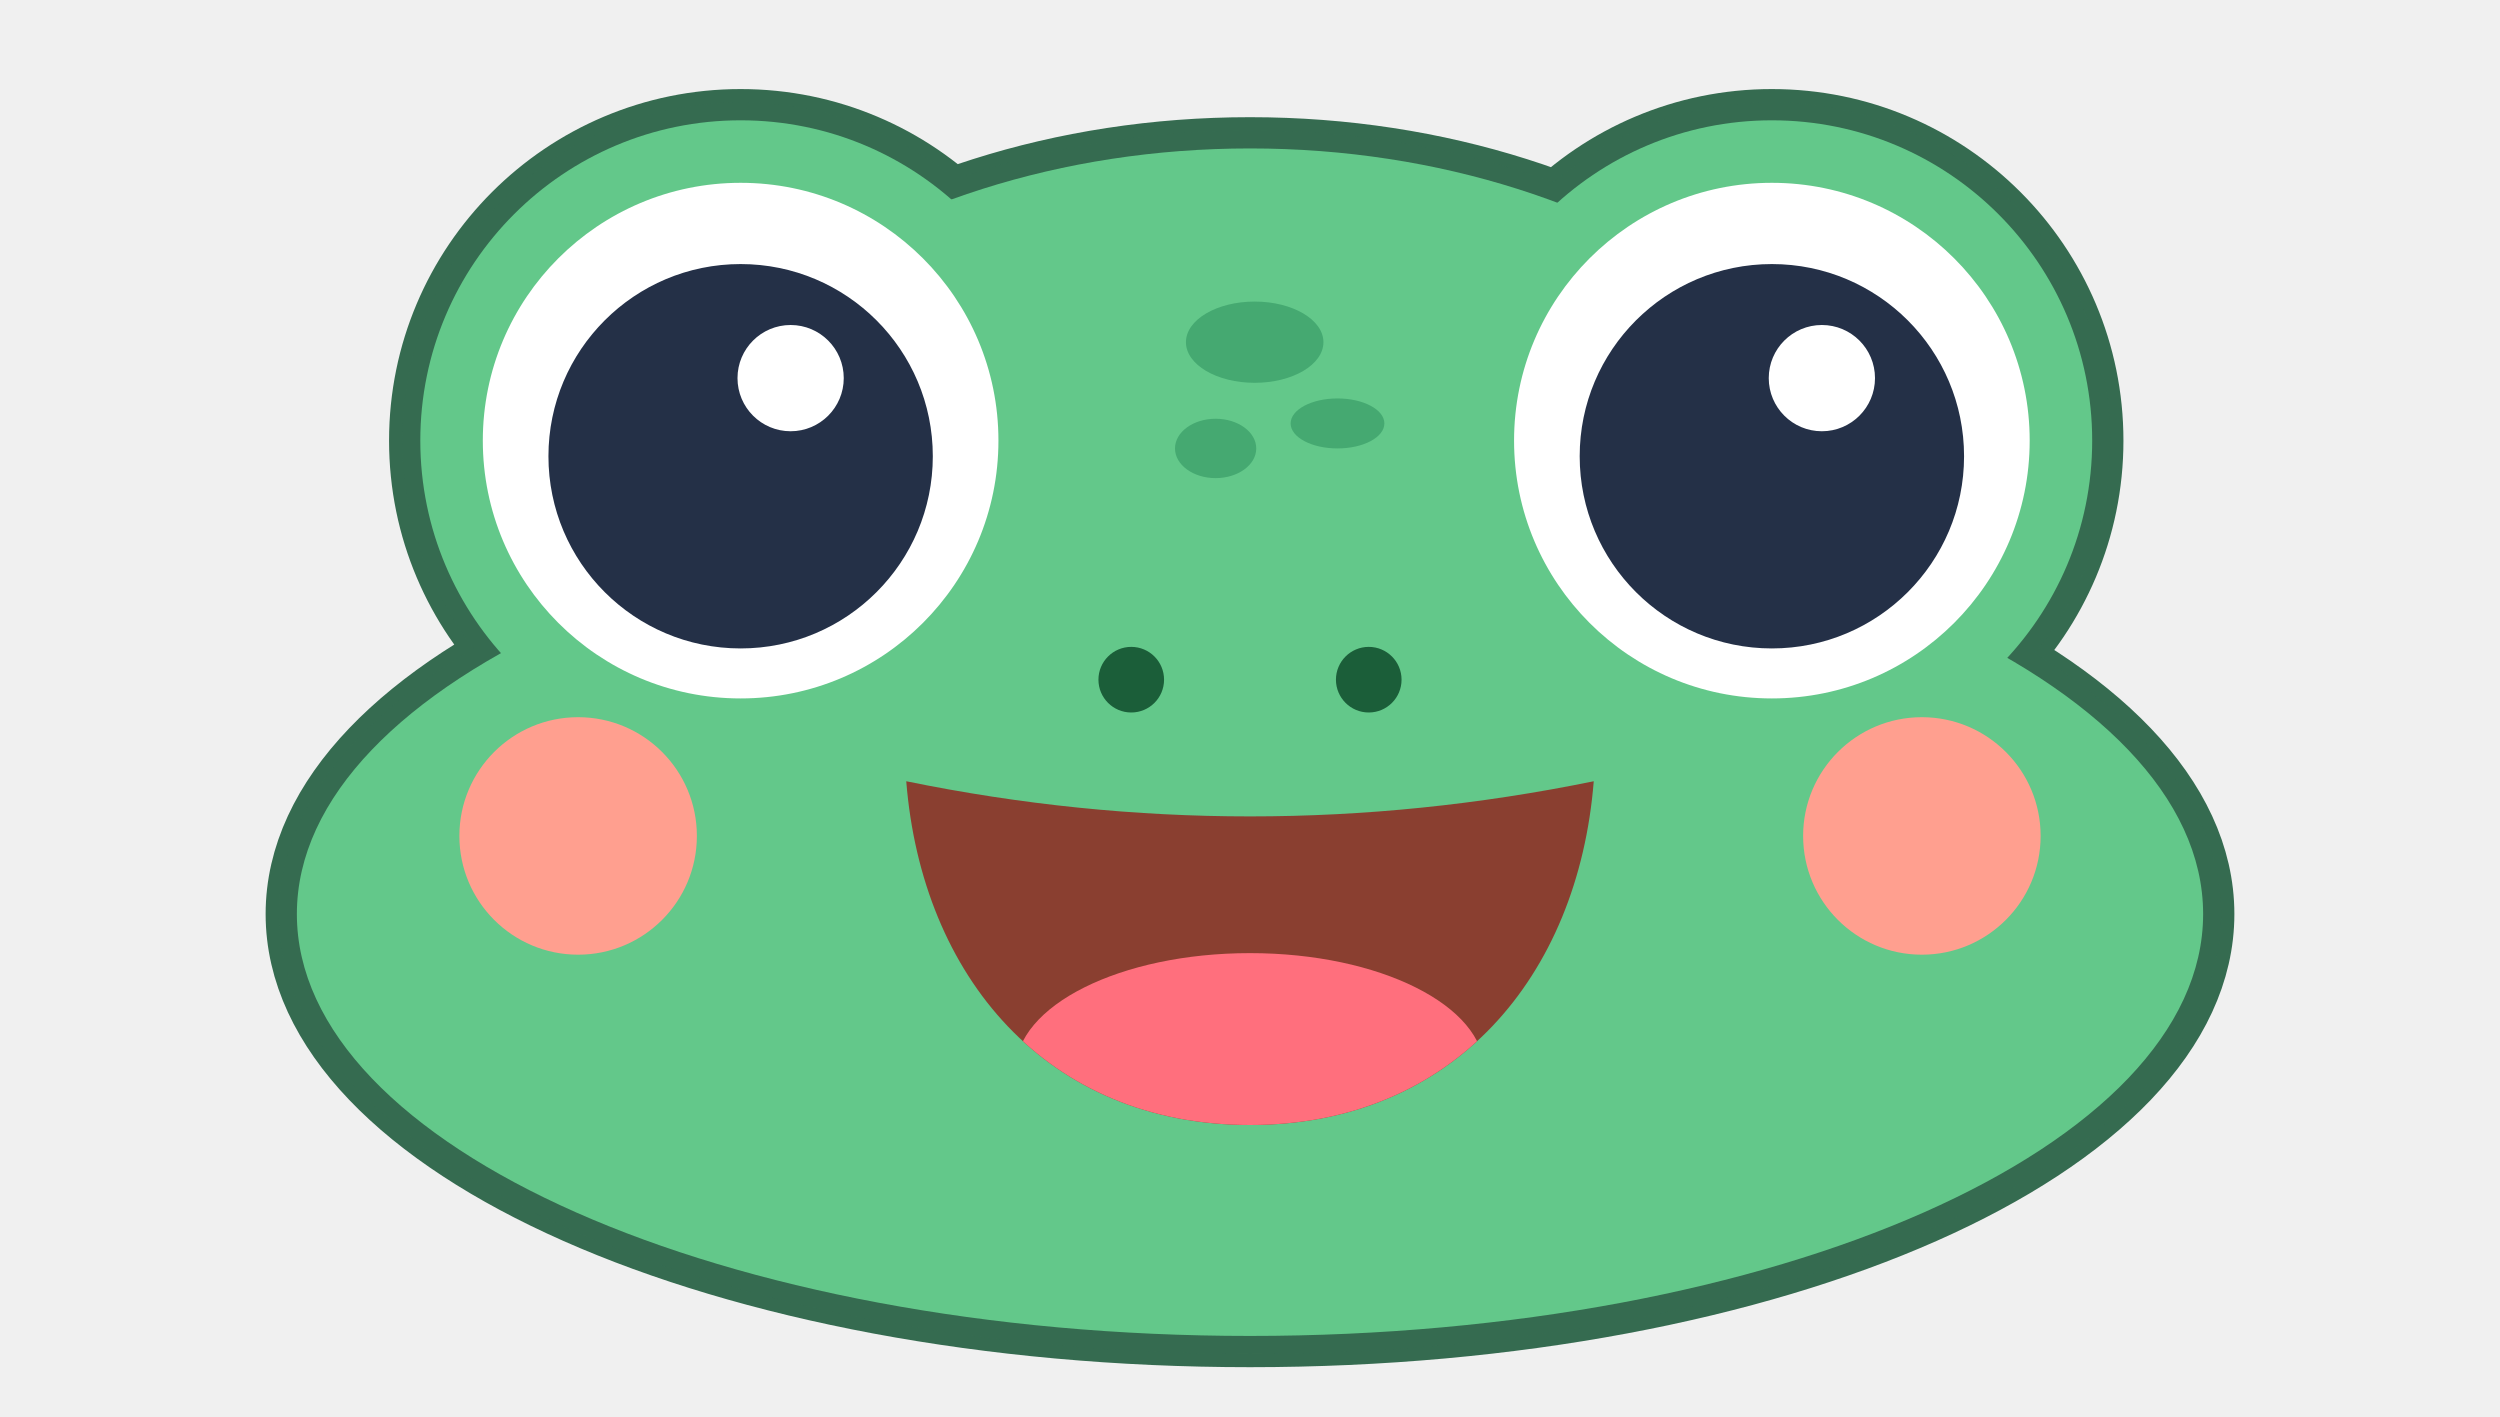
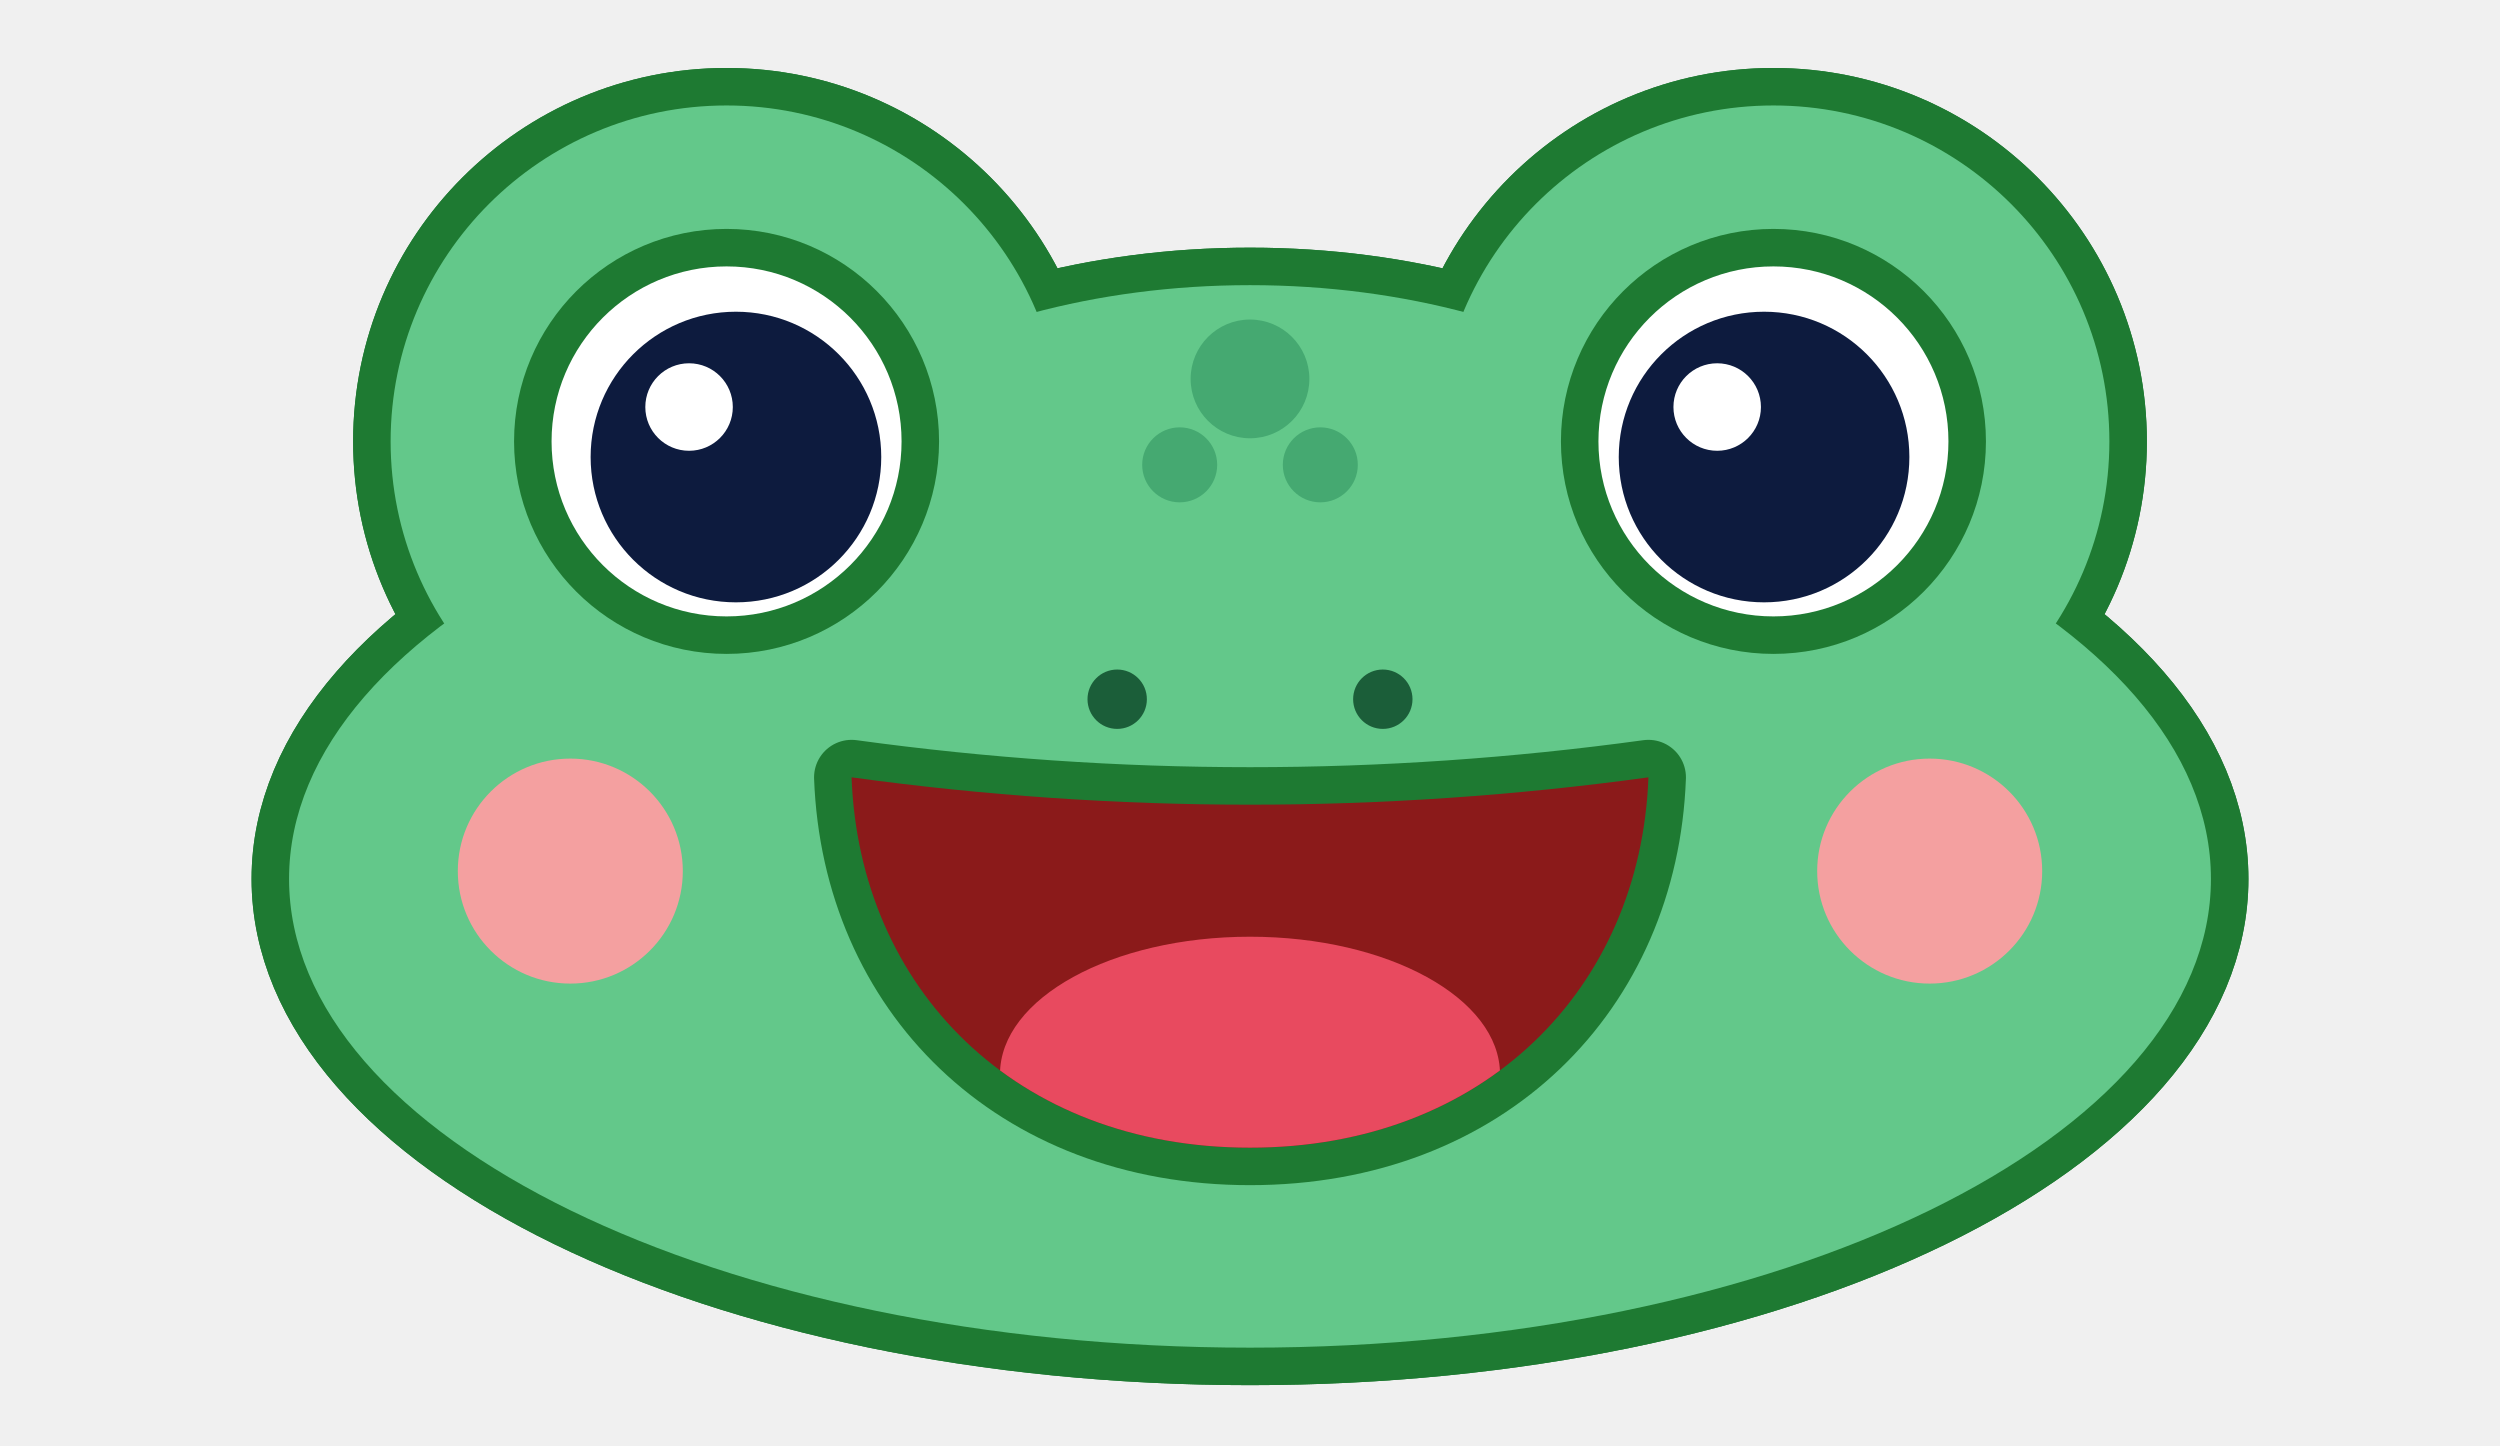
- <svg xmlns="http://www.w3.org/2000/svg" viewBox="0 0 512 290" width="512" height="290">
-   <g transform="translate(16 8) scale(3.2)">
+ <svg xmlns="http://www.w3.org/2000/svg" viewBox="0 0 512 296" width="512" height="296">
+   <g transform="translate(16 4) scale(3.2)">
    <g id="hop-root">
-       <g id="hop-silhouette" fill="#356B50" stroke="#356B50" stroke-linejoin="round" stroke-linecap="round">
+       <g id="hop-silhouette" fill="#1E7A32" stroke="#1E7A32" stroke-linejoin="round" stroke-linecap="round">
        <g transform="rotate(0 75 50)">
-           <path d="M 119 40 C 119 58.23 99.3 73 75 73 C 50.7 73 31 58.23 31 40 C 31 21.77 50.7 7 75 7 C 99.3 7 119 21.77 119 40 Z M 136 56 C 136 70.91 108.69 83 75 83 C 41.31 83 14 70.91 14 56 C 14 41.09 41.31 29 75 29 C 108.69 29 136 41.09 136 56 Z M 62.9 25.7 C 62.9 37.02 53.72 46.2 42.4 46.2 C 31.08 46.2 21.9 37.02 21.9 25.7 C 21.9 14.38 31.08 5.2 42.4 5.2 C 53.72 5.2 62.9 14.38 62.9 25.7 Z M 128.9 25.7 C 128.9 37.02 119.72 46.2 108.4 46.2 C 97.08 46.2 87.9 37.02 87.9 25.7 C 87.9 14.38 97.08 5.2 108.4 5.2 C 119.72 5.2 128.9 14.38 128.9 25.7 Z" stroke-width="4" />
+           <path d="M 111 40 C 111 52.7 94.88 63 75 63 C 55.12 63 39 52.7 39 40 C 39 27.3 55.12 17 75 17 C 94.88 17 111 27.3 111 40 Z M 136.5 55 C 136.5 71.57 108.97 85 75 85 C 41.03 85 13.5 71.57 13.5 55 C 13.5 38.43 41.03 25 75 25 C 108.97 25 136.5 38.43 136.5 55 Z M 63 27 C 63 38.87 53.37 48.5 41.5 48.5 C 29.63 48.5 20 38.87 20 27 C 20 15.13 29.63 5.5 41.5 5.5 C 53.37 5.5 63 15.13 63 27 Z M 130 27 C 130 38.87 120.37 48.5 108.5 48.5 C 96.63 48.5 87 38.87 87 27 C 87 15.13 96.63 5.5 108.5 5.5 C 120.37 5.5 130 15.13 130 27 Z" stroke-width="4.8" />
        </g>
      </g>
      <g id="head" transform="rotate(0 75 50)">
-         <g fill="#356B50" stroke="#356B50" stroke-linejoin="round" stroke-linecap="round" opacity="0.62">
-           <path d="M 119 40 C 119 58.23 99.3 73 75 73 C 50.7 73 31 58.23 31 40 C 31 21.77 50.7 7 75 7 C 99.3 7 119 21.77 119 40 Z M 136 56 C 136 70.91 108.69 83 75 83 C 41.31 83 14 70.91 14 56 C 14 41.09 41.31 29 75 29 C 108.69 29 136 41.09 136 56 Z M 62.9 25.7 C 62.9 37.02 53.72 46.2 42.4 46.2 C 31.08 46.2 21.9 37.02 21.9 25.7 C 21.9 14.38 31.08 5.2 42.4 5.2 C 53.72 5.2 62.9 14.38 62.9 25.7 Z M 128.9 25.7 C 128.9 37.02 119.72 46.2 108.4 46.2 C 97.08 46.2 87.9 37.02 87.9 25.7 C 87.9 14.38 97.08 5.2 108.4 5.2 C 119.72 5.2 128.9 14.38 128.9 25.7 Z" stroke-width="2.3" />
+         <g fill="#1E7A32" stroke="#1E7A32" stroke-linejoin="round" stroke-linecap="round">
+           <path d="M 111 40 C 111 52.7 94.88 63 75 63 C 55.12 63 39 52.7 39 40 C 39 27.3 55.12 17 75 17 C 94.88 17 111 27.3 111 40 Z M 136.5 55 C 136.5 71.57 108.97 85 75 85 C 41.03 85 13.5 71.57 13.5 55 C 13.5 38.43 41.03 25 75 25 C 108.97 25 136.5 38.43 136.5 55 Z M 63 27 C 63 38.87 53.37 48.5 41.5 48.5 C 29.63 48.5 20 38.87 20 27 C 20 15.13 29.63 5.5 41.5 5.5 C 53.37 5.5 63 15.13 63 27 Z M 130 27 C 130 38.87 120.37 48.5 108.5 48.5 C 96.63 48.5 87 38.87 87 27 C 87 15.13 96.63 5.5 108.5 5.5 C 120.37 5.5 130 15.13 130 27 Z" stroke-width="4.8" />
        </g>
-         <ellipse cx="75" cy="40" rx="44" ry="33" fill="#63C88A" />
-         <ellipse cx="75" cy="56" rx="61" ry="27" fill="#63C88A" />
-         <circle cx="42.4" cy="25.7" r="20.5" fill="#63C88A" />
-         <circle cx="108.4" cy="25.7" r="20.5" fill="#63C88A" />
+         <ellipse cx="75" cy="40" rx="36" ry="23" fill="#63C88A" />
+         <ellipse cx="75" cy="55" rx="61.5" ry="30" fill="#63C88A" />
+         <circle cx="41.5" cy="27" r="21.5" fill="#63C88A" />
+         <circle cx="108.5" cy="27" r="21.5" fill="#63C88A" />
        <g id="accent-details">
-           <ellipse cx="75.3" cy="19.4" rx="4.4" ry="2.6" fill="#45A971" />
-           <ellipse cx="72.8" cy="26.2" rx="2.6" ry="1.9" fill="#45A971" />
-           <ellipse cx="80.6" cy="24.6" rx="3.0" ry="1.6" fill="#45A971" />
+           <circle cx="75" cy="23" r="3.8" fill="#45A971" />
+           <circle cx="70.5" cy="28.5" r="2.4" fill="#45A971" />
+           <circle cx="79.5" cy="28.5" r="2.4" fill="#45A971" />
        </g>
        <g id="eyes-group">
          <g id="left-eye">
            <g>
              <clipPath id="eyeClip42">
-                 <circle cx="42.4" cy="25.7" r="16.5" />
+                 <circle cx="41.5" cy="27" r="11.2" />
              </clipPath>
-               <circle cx="42.4" cy="25.7" r="16.5" fill="#FFFFFF" />
+               <circle cx="41.5" cy="27" r="11.2" fill="#1E7A32" stroke="#1E7A32" stroke-width="4.8" />
+               <circle cx="41.5" cy="27" r="11.2" fill="#FFFFFF" />
              <g clip-path="url(#eyeClip42)">
-                 <circle id="left-pupil" cx="42.4" cy="26.7" r="12.3" fill="#243047" />
-                 <circle cx="45.6" cy="21.7" r="3.4" fill="#FFFFFF" />
+                 <circle id="left-pupil" cx="42.1" cy="28" r="9.3" fill="#0D1B3E" />
+                 <circle cx="39.1" cy="24.8" r="2.8" fill="#FFFFFF" />
              </g>
            </g>
          </g>
          <g id="right-eye">
            <g>
-               <clipPath id="eyeClip108">
-                 <circle cx="108.4" cy="25.7" r="16.5" />
+               <clipPath id="eyeClip109">
+                 <circle cx="108.5" cy="27" r="11.2" />
              </clipPath>
-               <circle cx="108.4" cy="25.7" r="16.5" fill="#FFFFFF" />
-               <g clip-path="url(#eyeClip108)">
-                 <circle id="right-pupil" cx="108.4" cy="26.7" r="12.3" fill="#243047" />
-                 <circle cx="111.6" cy="21.7" r="3.4" fill="#FFFFFF" />
+               <circle cx="108.5" cy="27" r="11.2" fill="#1E7A32" stroke="#1E7A32" stroke-width="4.8" />
+               <circle cx="108.5" cy="27" r="11.2" fill="#FFFFFF" />
+               <g clip-path="url(#eyeClip109)">
+                 <circle id="right-pupil" cx="107.9" cy="28" r="9.3" fill="#0D1B3E" />
+                 <circle cx="104.9" cy="24.8" r="2.8" fill="#FFFFFF" />
              </g>
            </g>
          </g>
        </g>
        <g id="cheeks">
-           <circle cx="32" cy="51" r="7.6" fill="#FF9F8F" />
-           <circle cx="118" cy="51" r="7.6" fill="#FF9F8F" />
+           <circle cx="31.5" cy="54.5" r="7.2" fill="#F4A0A0" />
+           <circle cx="118.5" cy="54.5" r="7.2" fill="#F4A0A0" />
        </g>
-         <circle cx="67.4" cy="41" r="2.1" fill="#1B5E39" />
-         <circle cx="82.6" cy="41" r="2.1" fill="#1B5E39" />
+         <circle cx="66.5" cy="43.5" r="1.9" fill="#1B5E39" />
+         <circle cx="83.5" cy="43.5" r="1.9" fill="#1B5E39" />
        <g id="mouth">
          <g transform="translate(75 50) scale(1) translate(-75 -50)">
            <clipPath id="mouthClipopen">
-               <path d="M 53 47.5 Q 75 52 97 47.5 C 96 60 88 69.5 75 69.5 C 62 69.5 54 60 53 47.5 Z" />
+               <path d="M 49.5 48.5 Q 75 52 100.5 48.5 C 100 62 90 72.2 75 72.2 C 60 72.2 50 62 49.5 48.5 Z" />
            </clipPath>
-             <path d="M 53 47.5 Q 75 52 97 47.5 C 96 60 88 69.5 75 69.5 C 62 69.5 54 60 53 47.5 Z" fill="#8A3F30" />
-             <ellipse cx="75" cy="66" rx="15" ry="7.5" fill="#FF6F7D" clip-path="url(#mouthClipopen)" />
+             <path d="M 49.5 48.5 Q 75 52 100.5 48.5 C 100 62 90 72.2 75 72.2 C 60 72.2 50 62 49.5 48.5 Z" fill="#1E7A32" stroke="#1E7A32" stroke-width="4.8" stroke-linejoin="round" />
+             <path d="M 49.5 48.5 Q 75 52 100.5 48.5 C 100 62 90 72.2 75 72.2 C 60 72.2 50 62 49.5 48.5 Z" fill="#8B1A1A" />
+             <ellipse cx="75" cy="67.5" rx="16" ry="8.8" fill="#E84A5F" clip-path="url(#mouthClipopen)" />
          </g>
        </g>
      </g>
    </g>
  </g>
</svg>
